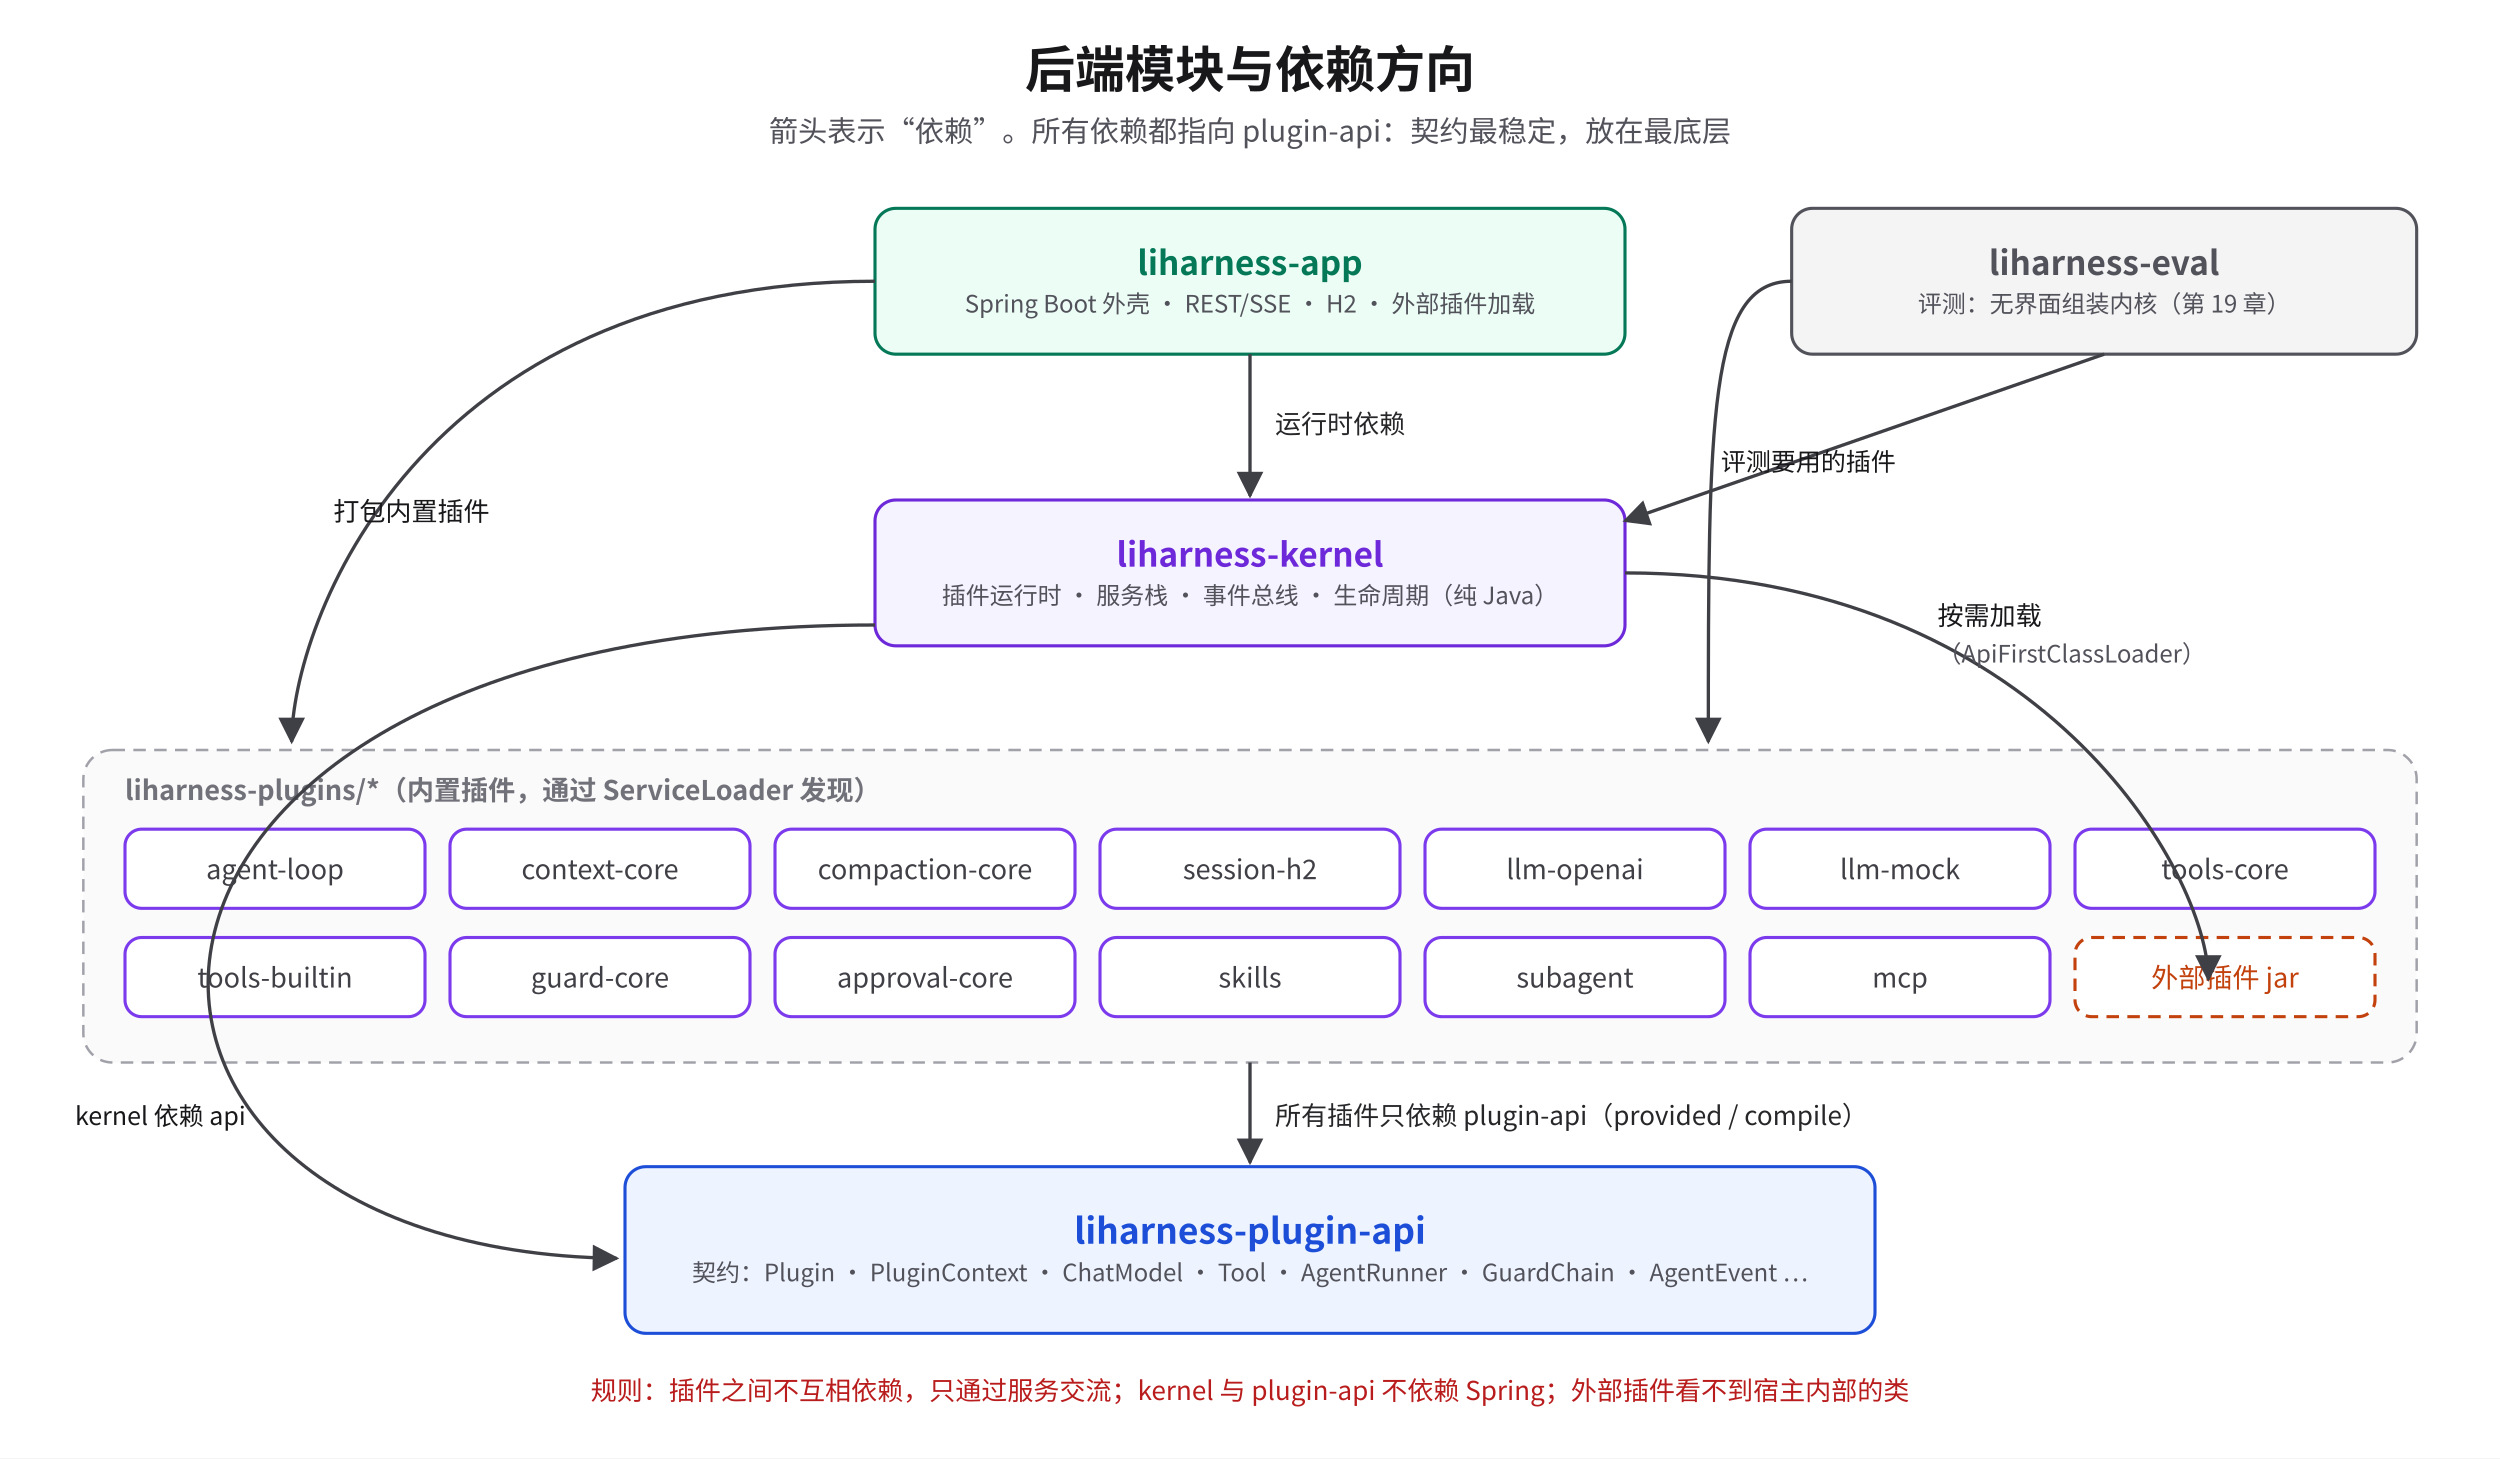
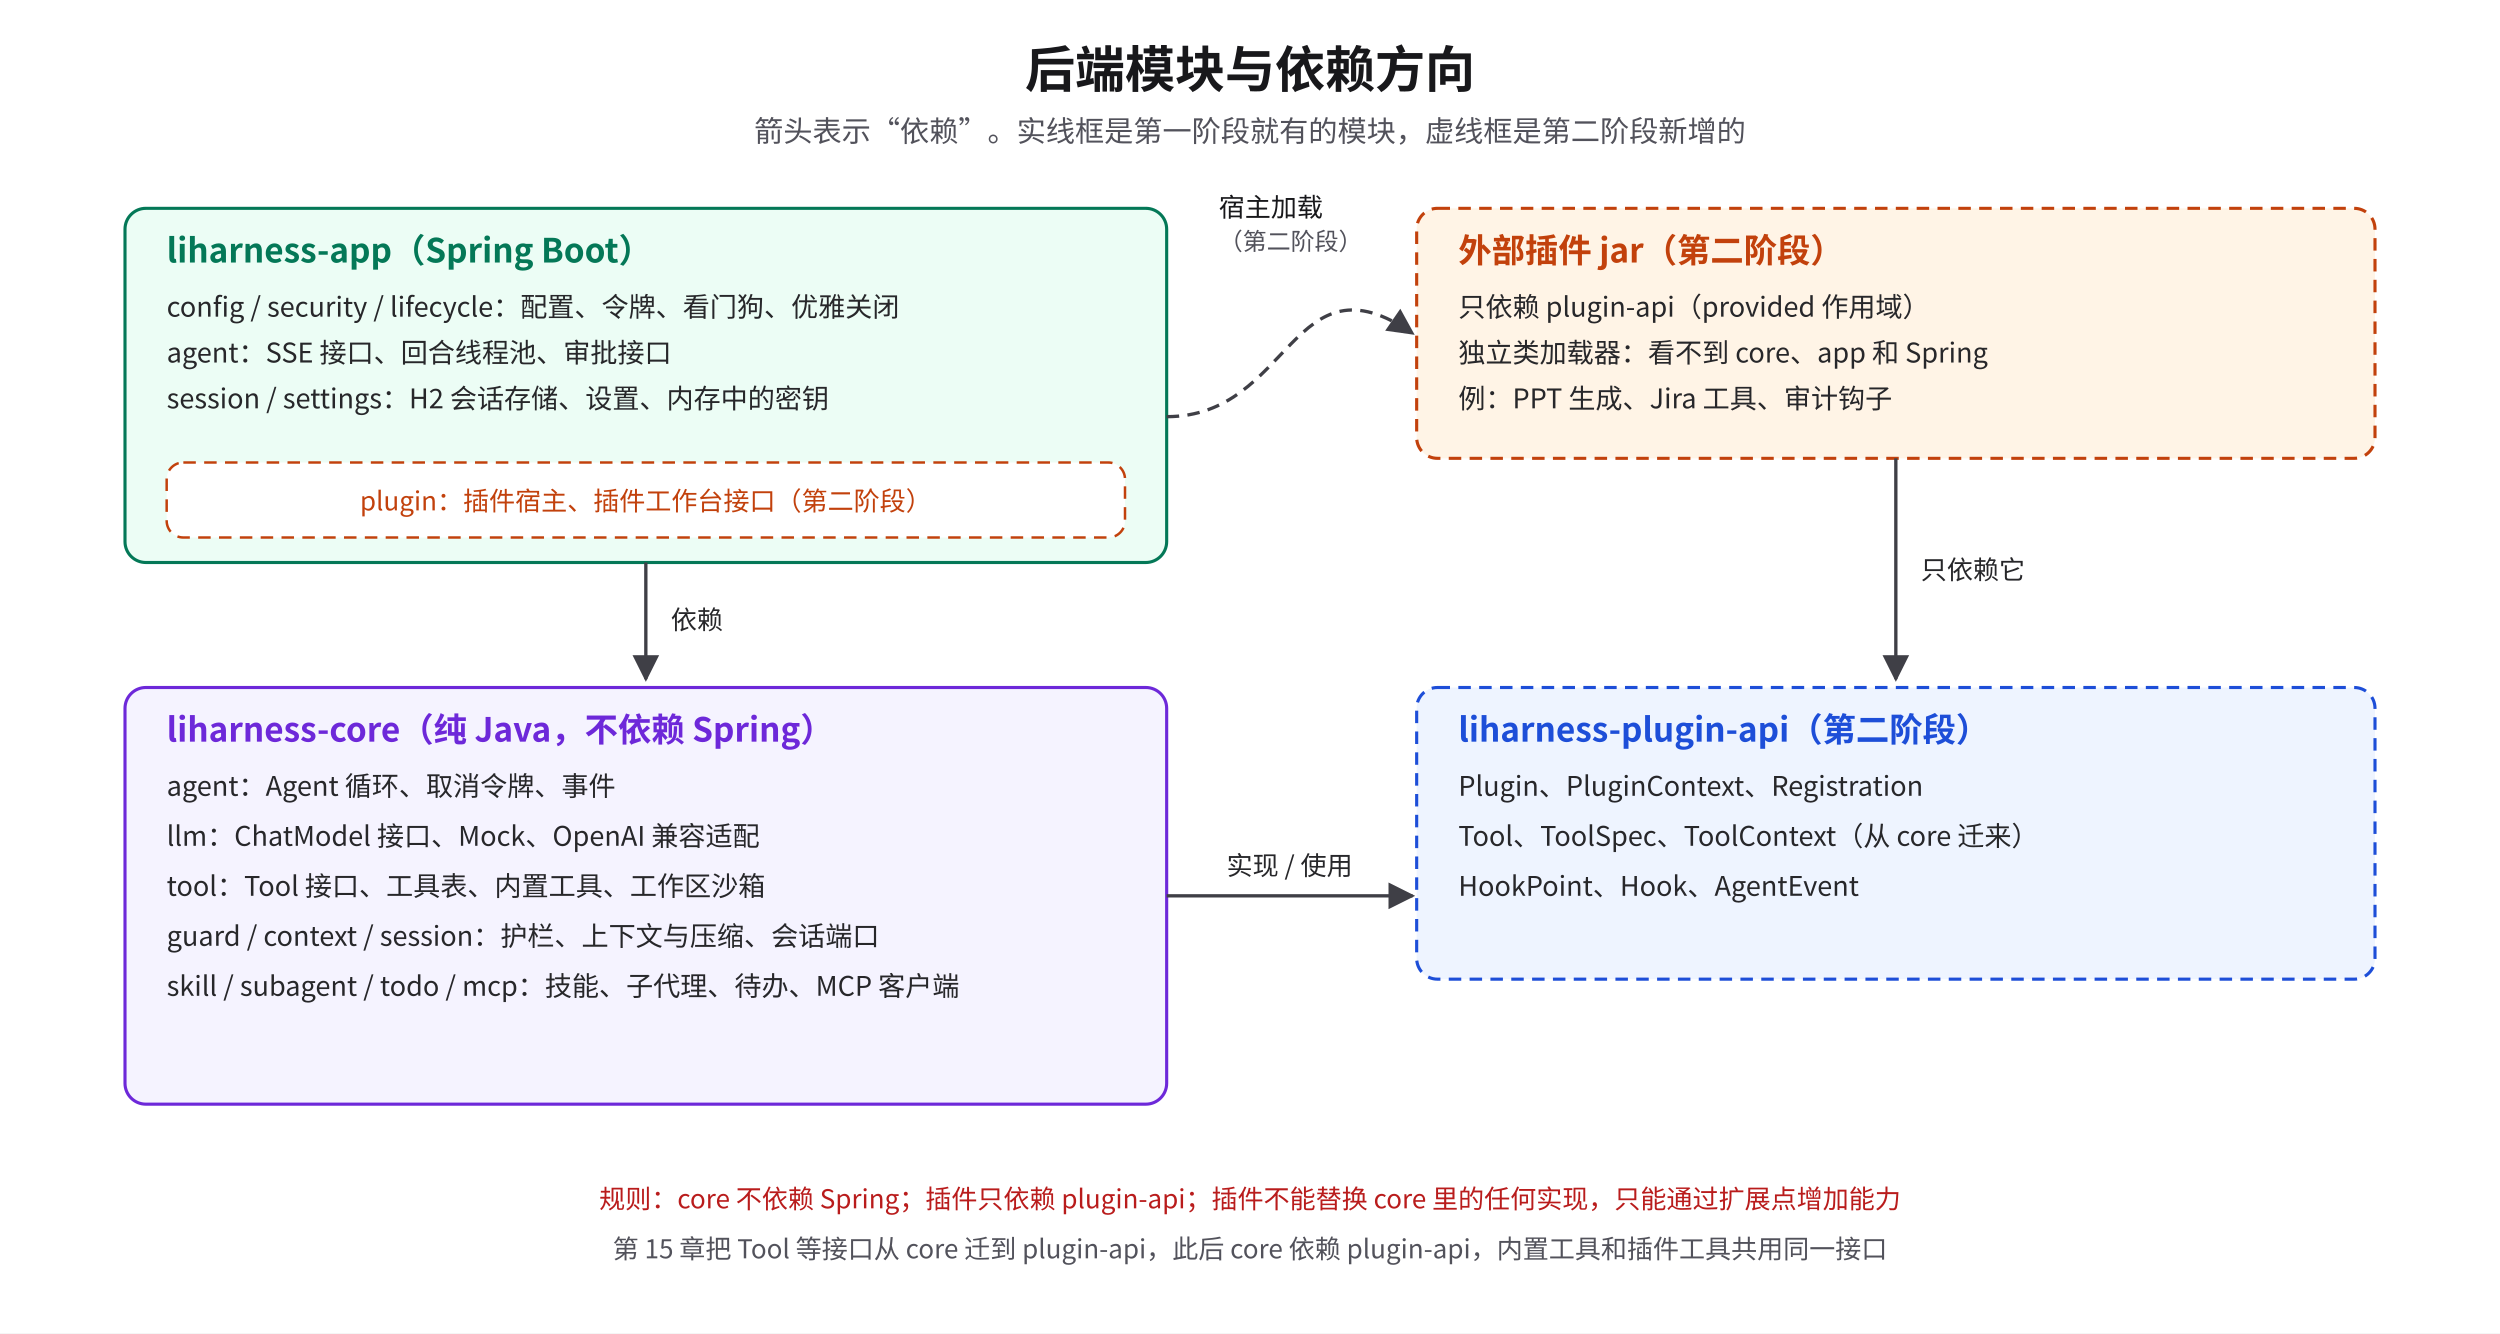
- <svg xmlns="http://www.w3.org/2000/svg" width="1200" height="700" viewBox="0 0 1200 700" font-family="-apple-system, BlinkMacSystemFont, 'Segoe UI', 'PingFang SC', 'Microsoft YaHei', 'Noto Sans CJK SC', 'Noto Sans SC', sans-serif" role="img" aria-label="LiHarness 后端模块与依赖方向">
+ <svg xmlns="http://www.w3.org/2000/svg" width="1200" height="640" viewBox="0 0 1200 640" font-family="-apple-system, BlinkMacSystemFont, 'Segoe UI', 'PingFang SC', 'Microsoft YaHei', 'Noto Sans CJK SC', 'Noto Sans SC', sans-serif" role="img" aria-label="LiHarness 后端模块与依赖方向">
  <defs>
    <marker id="arr" viewBox="0 0 10 10" refX="9" refY="5" markerWidth="8" markerHeight="8" orient="auto-start-reverse">
      <path d="M0,0 L10,5 L0,10 z" fill="#3f3f46" />
    </marker>
    <marker id="arrS" viewBox="0 0 10 10" refX="9" refY="5" markerWidth="8" markerHeight="8" orient="auto-start-reverse">
      <path d="M0,0 L10,5 L0,10 z" fill="#3f3f46" />
    </marker>
  </defs>
  <rect width="100%" height="100%" fill="#ffffff" />
  <text x="600" y="42" font-size="24" font-weight="700" text-anchor="middle" fill="#18181b">后端模块与依赖方向</text>
-   <text x="600" y="68" font-size="14" font-weight="400" text-anchor="middle" fill="#52525b">箭头表示“依赖”。所有依赖都指向 plugin-api：契约最稳定，放在最底层</text>
-   <rect x="420" y="100" width="360" height="70" rx="10" fill="#ecfdf5" stroke="#047857" stroke-width="1.5" />
-   <text x="600.0" y="132.0" font-size="16" font-weight="600" text-anchor="middle" fill="#047857">liharness-app</text>
-   <text x="600.0" y="150.0" font-size="11.5" font-weight="400" text-anchor="middle" fill="#52525b">Spring Boot 外壳 · REST/SSE · H2 · 外部插件加载</text>
-   <rect x="860" y="100" width="300" height="70" rx="10" fill="#f4f4f5" stroke="#52525b" stroke-width="1.5" />
-   <text x="1010.0" y="132.0" font-size="16" font-weight="600" text-anchor="middle" fill="#52525b">liharness-eval</text>
-   <text x="1010.0" y="150.0" font-size="11.5" font-weight="400" text-anchor="middle" fill="#52525b">评测：无界面组装内核（第 19 章）</text>
-   <rect x="420" y="240" width="360" height="70" rx="10" fill="#f5f3ff" stroke="#6d28d9" stroke-width="1.5" />
-   <text x="600.0" y="272.0" font-size="16" font-weight="600" text-anchor="middle" fill="#6d28d9">liharness-kernel</text>
-   <text x="600.0" y="290.0" font-size="11.5" font-weight="400" text-anchor="middle" fill="#52525b">插件运行时 · 服务栈 · 事件总线 · 生命周期（纯 Java）</text>
-   <rect x="300" y="560" width="600" height="80" rx="10" fill="#eef4ff" stroke="#1d4ed8" stroke-width="1.5" />
-   <text x="600.0" y="597.0" font-size="17" font-weight="600" text-anchor="middle" fill="#1d4ed8">liharness-plugin-api</text>
-   <text x="600.0" y="615.0" font-size="11.5" font-weight="400" text-anchor="middle" fill="#52525b">契约：Plugin · PluginContext · ChatModel · Tool · AgentRunner · GuardChain · AgentEvent …</text>
-   <rect x="40" y="360" width="1120" height="150" rx="14" fill="#fafafa" stroke="#a1a1aa" stroke-width="1.2" stroke-dasharray="6 4" />
-   <text x="60" y="384" font-size="13" font-weight="600" text-anchor="start" fill="#71717a">liharness-plugins/*（内置插件，通过 ServiceLoader 发现）</text>
-   <rect x="60" y="398" width="144" height="38" rx="8" fill="#ffffff" stroke="#7c3aed" stroke-width="1.5" />
-   <text x="132" y="422" font-size="13" font-weight="400" text-anchor="middle" fill="#3f3f46">agent-loop</text>
-   <rect x="216" y="398" width="144" height="38" rx="8" fill="#ffffff" stroke="#7c3aed" stroke-width="1.5" />
-   <text x="288" y="422" font-size="13" font-weight="400" text-anchor="middle" fill="#3f3f46">context-core</text>
-   <rect x="372" y="398" width="144" height="38" rx="8" fill="#ffffff" stroke="#7c3aed" stroke-width="1.5" />
-   <text x="444" y="422" font-size="13" font-weight="400" text-anchor="middle" fill="#3f3f46">compaction-core</text>
-   <rect x="528" y="398" width="144" height="38" rx="8" fill="#ffffff" stroke="#7c3aed" stroke-width="1.5" />
-   <text x="600" y="422" font-size="13" font-weight="400" text-anchor="middle" fill="#3f3f46">session-h2</text>
-   <rect x="684" y="398" width="144" height="38" rx="8" fill="#ffffff" stroke="#7c3aed" stroke-width="1.5" />
-   <text x="756" y="422" font-size="13" font-weight="400" text-anchor="middle" fill="#3f3f46">llm-openai</text>
-   <rect x="840" y="398" width="144" height="38" rx="8" fill="#ffffff" stroke="#7c3aed" stroke-width="1.5" />
-   <text x="912" y="422" font-size="13" font-weight="400" text-anchor="middle" fill="#3f3f46">llm-mock</text>
-   <rect x="996" y="398" width="144" height="38" rx="8" fill="#ffffff" stroke="#7c3aed" stroke-width="1.5" />
-   <text x="1068" y="422" font-size="13" font-weight="400" text-anchor="middle" fill="#3f3f46">tools-core</text>
-   <rect x="60" y="450" width="144" height="38" rx="8" fill="#ffffff" stroke="#7c3aed" stroke-width="1.5" />
-   <text x="132" y="474" font-size="13" font-weight="400" text-anchor="middle" fill="#3f3f46">tools-builtin</text>
-   <rect x="216" y="450" width="144" height="38" rx="8" fill="#ffffff" stroke="#7c3aed" stroke-width="1.5" />
-   <text x="288" y="474" font-size="13" font-weight="400" text-anchor="middle" fill="#3f3f46">guard-core</text>
-   <rect x="372" y="450" width="144" height="38" rx="8" fill="#ffffff" stroke="#7c3aed" stroke-width="1.5" />
-   <text x="444" y="474" font-size="13" font-weight="400" text-anchor="middle" fill="#3f3f46">approval-core</text>
-   <rect x="528" y="450" width="144" height="38" rx="8" fill="#ffffff" stroke="#7c3aed" stroke-width="1.5" />
-   <text x="600" y="474" font-size="13" font-weight="400" text-anchor="middle" fill="#3f3f46">skills</text>
-   <rect x="684" y="450" width="144" height="38" rx="8" fill="#ffffff" stroke="#7c3aed" stroke-width="1.5" />
-   <text x="756" y="474" font-size="13" font-weight="400" text-anchor="middle" fill="#3f3f46">subagent</text>
-   <rect x="840" y="450" width="144" height="38" rx="8" fill="#ffffff" stroke="#7c3aed" stroke-width="1.5" />
-   <text x="912" y="474" font-size="13" font-weight="400" text-anchor="middle" fill="#3f3f46">mcp</text>
-   <rect x="996" y="450" width="144" height="38" rx="8" fill="#ffffff" stroke="#c2410c" stroke-width="1.5" stroke-dasharray="6 4" />
-   <text x="1068" y="474" font-size="13" font-weight="400" text-anchor="middle" fill="#c2410c">外部插件 jar</text>
-   <line x1="600" y1="170" x2="600" y2="238" stroke="#3f3f46" stroke-width="1.6" marker-end="url(#arr)" />
-   <text x="612" y="208" font-size="12.5" font-weight="400" text-anchor="start" fill="#27272a">运行时依赖</text>
-   <path d="M 420 135 C 200 135, 140 300, 140 356" fill="none" stroke="#3f3f46" stroke-width="1.6" marker-end="url(#arr)" />
-   <text x="160" y="250" font-size="12.5" font-weight="400" text-anchor="start" fill="#18181b">打包内置插件</text>
-   <path d="M 780 275 C 980 275, 1060 420, 1060 470" fill="none" stroke="#3f3f46" stroke-width="1.6" marker-end="url(#arr)" />
-   <text x="930" y="300" font-size="12.5" font-weight="400" text-anchor="start" fill="#18181b">按需加载</text>
-   <text x="930" y="318" font-size="11.5" font-weight="400" text-anchor="start" fill="#52525b">（ApiFirstClassLoader）</text>
-   <line x1="1010" y1="170" x2="780" y2="250" stroke="#3f3f46" stroke-width="1.6" marker-end="url(#arr)" />
-   <path d="M 860 135 C 820 135, 820 200, 820 356" fill="none" stroke="#3f3f46" stroke-width="1.6" marker-end="url(#arr)" />
-   <text x="826" y="226" font-size="12" font-weight="400" text-anchor="start" fill="#18181b">评测要用的插件</text>
-   <path d="M 420 300 C 20 300, 14 600, 296 604" fill="none" stroke="#3f3f46" stroke-width="1.6" marker-end="url(#arr)" />
-   <text x="36" y="540" font-size="12" font-weight="400" text-anchor="start" fill="#18181b">kernel 依赖 api</text>
-   <line x1="600" y1="510" x2="600" y2="558" stroke="#3f3f46" stroke-width="1.6" marker-end="url(#arr)" />
-   <text x="612" y="540" font-size="12.5" font-weight="400" text-anchor="start" fill="#27272a">所有插件只依赖 plugin-api（provided / compile）</text>
-   <text x="600" y="672" font-size="12.5" font-weight="400" text-anchor="middle" fill="#b91c1c">规则：插件之间不互相依赖，只通过服务交流；kernel 与 plugin-api 不依赖 Spring；外部插件看不到宿主内部的类</text>
+   <text x="600" y="68" font-size="14" font-weight="400" text-anchor="middle" fill="#52525b">箭头表示“依赖”。实线框是第一阶段就有的模块，虚线框是第二阶段新增的</text>
+   <rect x="60" y="100" width="500" height="170" rx="10" fill="#ecfdf5" stroke="#047857" stroke-width="1.5" />
+   <text x="80" y="126" font-size="16" font-weight="700" text-anchor="start" fill="#047857">liharness-app（Spring Boot）</text>
+   <text x="80" y="152" font-size="13" font-weight="400" text-anchor="start" fill="#27272a">config / security / lifecycle：配置、令牌、看门狗、优雅关闭</text>
+   <text x="80" y="174" font-size="13" font-weight="400" text-anchor="start" fill="#27272a">agent：SSE 接口、回合线程池、审批接口</text>
+   <text x="80" y="196" font-size="13" font-weight="400" text-anchor="start" fill="#27272a">session / settings：H2 会话存储、设置、内存中的密钥</text>
+   <rect x="80" y="222" width="460" height="36" rx="8" fill="#ffffff" stroke="#c2410c" stroke-width="1.2" stroke-dasharray="6 4" />
+   <text x="310" y="245" font-size="12.5" font-weight="400" text-anchor="middle" fill="#c2410c">plugin：插件宿主、插件工作台接口（第二阶段）</text>
+   <rect x="60" y="330" width="500" height="200" rx="10" fill="#f5f3ff" stroke="#6d28d9" stroke-width="1.5" />
+   <text x="80" y="356" font-size="16" font-weight="700" text-anchor="start" fill="#6d28d9">liharness-core（纯 Java，不依赖 Spring）</text>
+   <text x="80" y="382" font-size="13" font-weight="400" text-anchor="start" fill="#27272a">agent：Agent 循环、取消令牌、事件</text>
+   <text x="80" y="406" font-size="13" font-weight="400" text-anchor="start" fill="#27272a">llm：ChatModel 接口、Mock、OpenAI 兼容适配</text>
+   <text x="80" y="430" font-size="13" font-weight="400" text-anchor="start" fill="#27272a">tool：Tool 接口、工具表、内置工具、工作区沙箱</text>
+   <text x="80" y="454" font-size="13" font-weight="400" text-anchor="start" fill="#27272a">guard / context / session：护栏、上下文与压缩、会话端口</text>
+   <text x="80" y="478" font-size="13" font-weight="400" text-anchor="start" fill="#27272a">skill / subagent / todo / mcp：技能、子代理、待办、MCP 客户端</text>
+   <rect x="680" y="330" width="460" height="140" rx="10" fill="#eef4ff" stroke="#1d4ed8" stroke-width="1.5" stroke-dasharray="6 4" />
+   <text x="700" y="356" font-size="16" font-weight="700" text-anchor="start" fill="#1d4ed8">liharness-plugin-api（第二阶段）</text>
+   <text x="700" y="382" font-size="13" font-weight="400" text-anchor="start" fill="#27272a">Plugin、PluginContext、Registration</text>
+   <text x="700" y="406" font-size="13" font-weight="400" text-anchor="start" fill="#27272a">Tool、ToolSpec、ToolContext（从 core 迁来）</text>
+   <text x="700" y="430" font-size="13" font-weight="400" text-anchor="start" fill="#27272a">HookPoint、Hook、AgentEvent</text>
+   <rect x="680" y="100" width="460" height="120" rx="10" fill="#fff4e6" stroke="#c2410c" stroke-width="1.5" stroke-dasharray="6 4" />
+   <text x="700" y="126" font-size="16" font-weight="700" text-anchor="start" fill="#c2410c">外部插件 jar（第二阶段）</text>
+   <text x="700" y="152" font-size="13" font-weight="400" text-anchor="start" fill="#27272a">只依赖 plugin-api（provided 作用域）</text>
+   <text x="700" y="174" font-size="13" font-weight="400" text-anchor="start" fill="#27272a">独立类加载器：看不到 core、app 和 Spring</text>
+   <text x="700" y="196" font-size="13" font-weight="400" text-anchor="start" fill="#27272a">例：PPT 生成、Jira 工具、审计钩子</text>
+   <line x1="310" y1="270" x2="310" y2="326" stroke="#3f3f46" stroke-width="1.6" marker-end="url(#arr)" />
+   <text x="322" y="302" font-size="12.5" font-weight="400" text-anchor="start" fill="#27272a">依赖</text>
+   <line x1="910" y1="220" x2="910" y2="326" stroke="#3f3f46" stroke-width="1.6" marker-end="url(#arr)" />
+   <text x="922" y="278" font-size="12.5" font-weight="400" text-anchor="start" fill="#27272a">只依赖它</text>
+   <line x1="560" y1="430" x2="678" y2="430" stroke="#3f3f46" stroke-width="1.6" marker-end="url(#arr)" />
+   <text x="619.0" y="420" font-size="12.5" font-weight="400" text-anchor="middle" fill="#27272a">实现 / 使用</text>
+   <path d="M 560 200 C 620 200, 620 120, 678 160" fill="none" stroke="#3f3f46" stroke-width="1.6" stroke-dasharray="6 4" marker-end="url(#arr)" />
+   <text x="585" y="104" font-size="12.5" font-weight="400" text-anchor="start" fill="#18181b">宿主加载</text>
+   <text x="585" y="120" font-size="11.5" font-weight="400" text-anchor="start" fill="#52525b">（第二阶段）</text>
+   <text x="600" y="580" font-size="12.5" font-weight="400" text-anchor="middle" fill="#b91c1c">规则：core 不依赖 Spring；插件只依赖 plugin-api；插件不能替换 core 里的任何实现，只能通过扩展点增加能力</text>
+   <text x="600" y="604" font-size="12.5" font-weight="400" text-anchor="middle" fill="#52525b">第 15 章把 Tool 等接口从 core 迁到 plugin-api，此后 core 依赖 plugin-api，内置工具和插件工具共用同一接口</text>
</svg>
